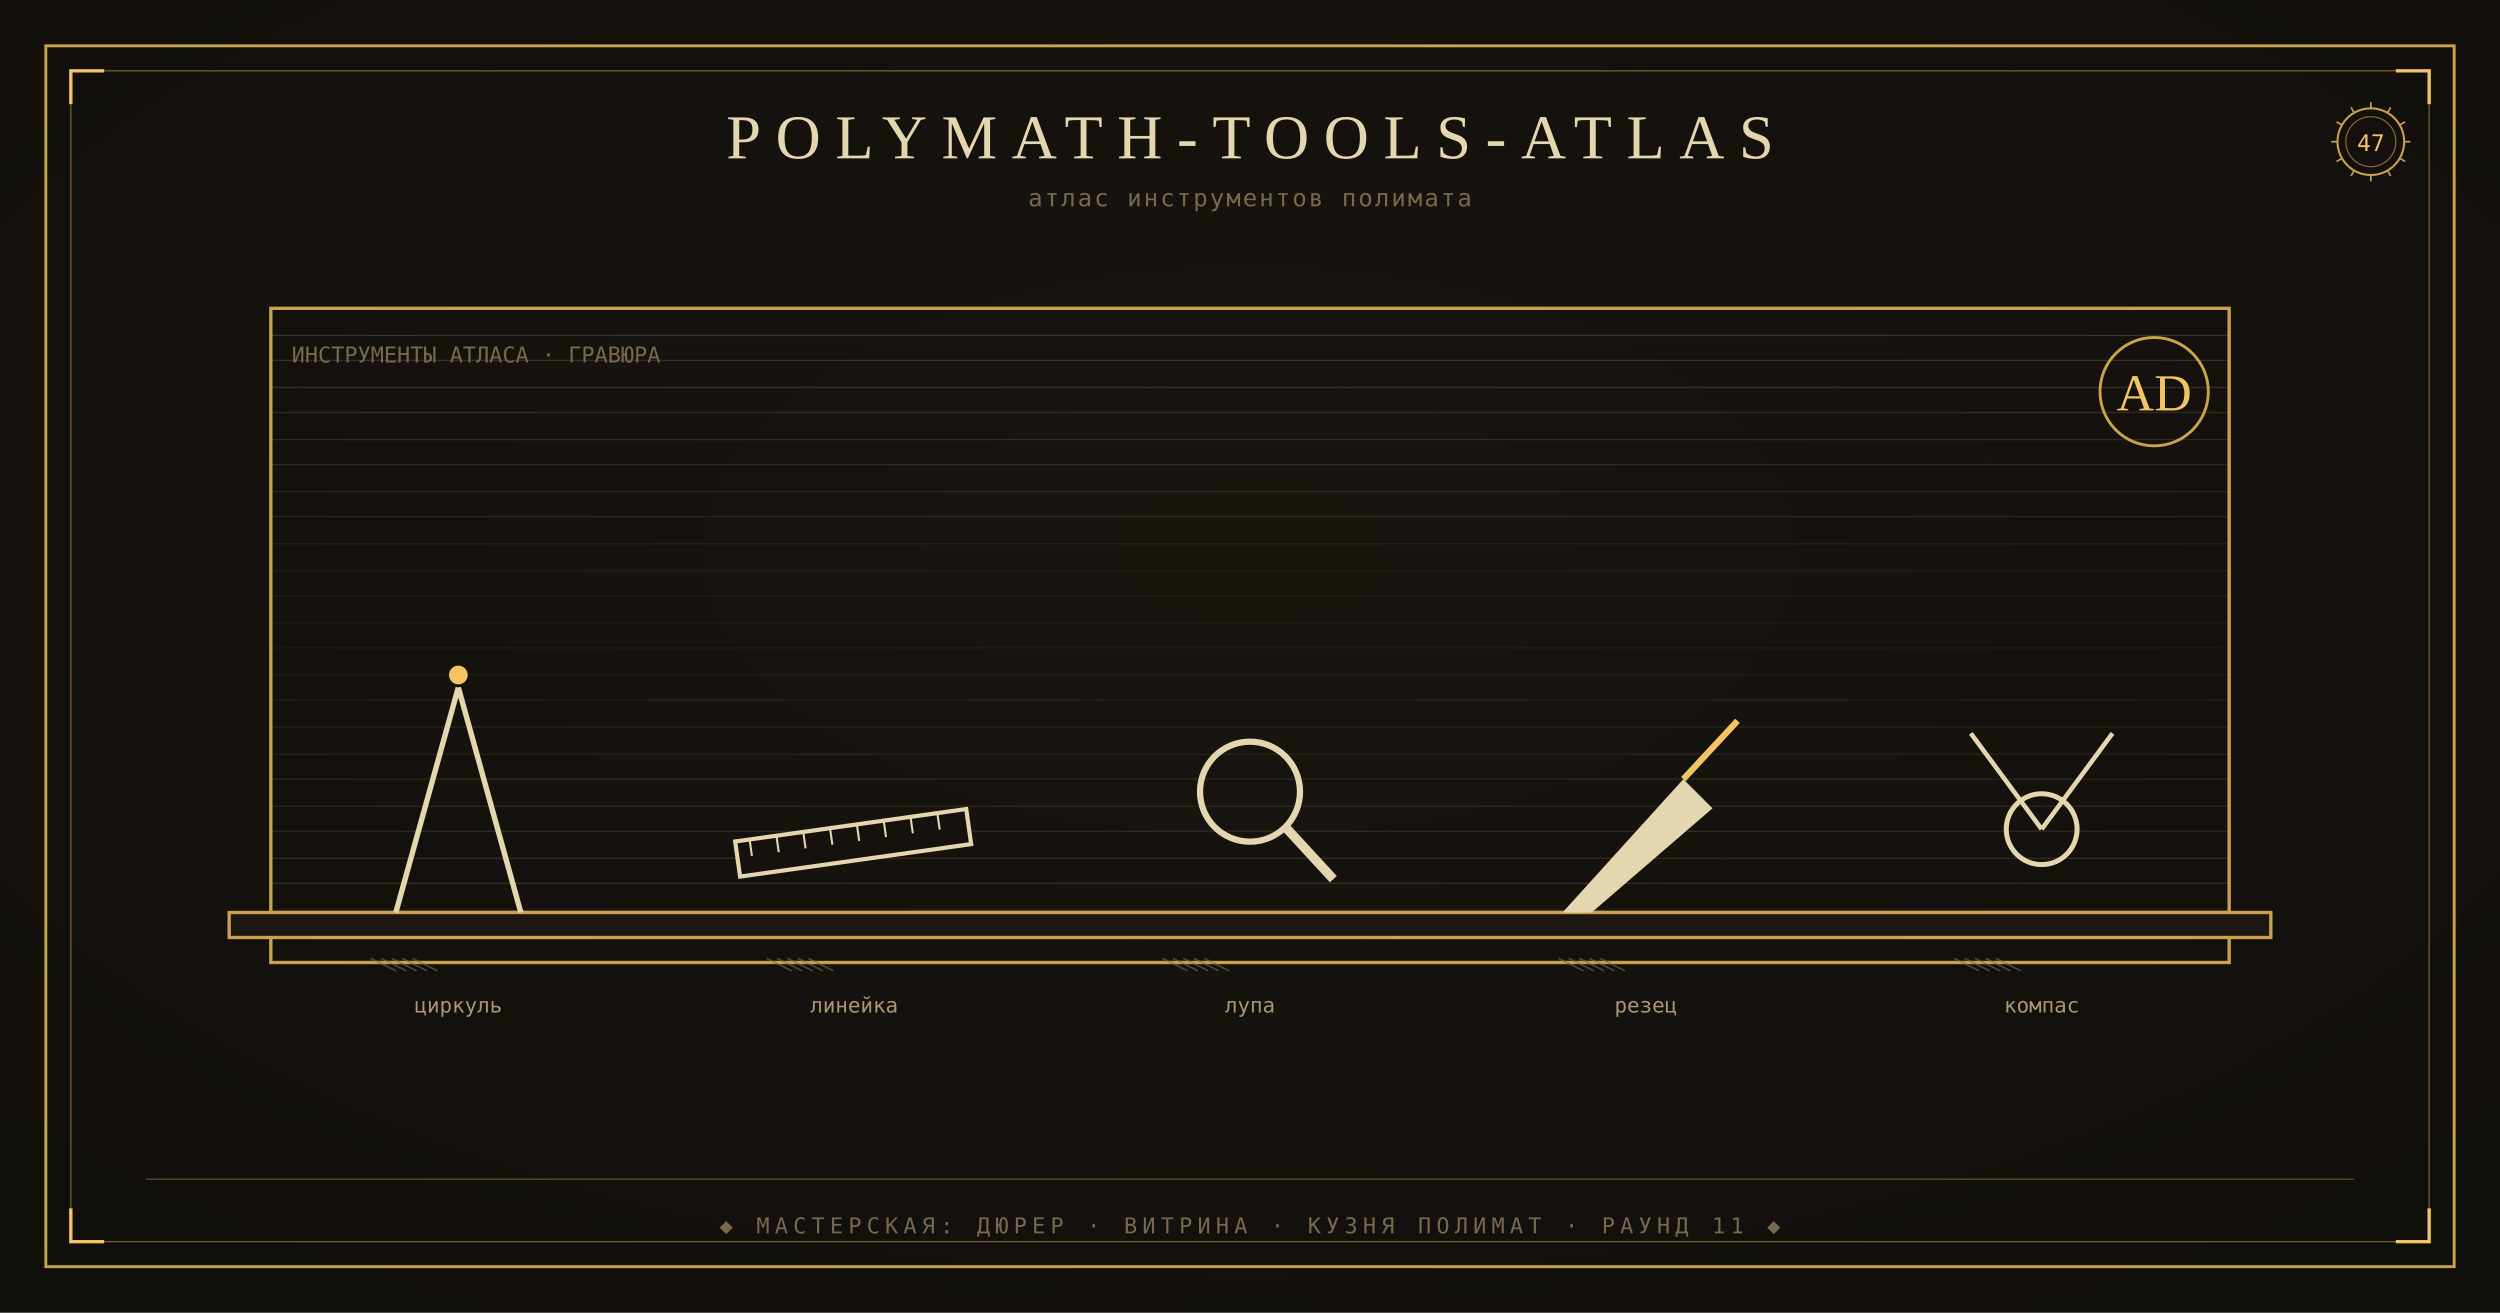
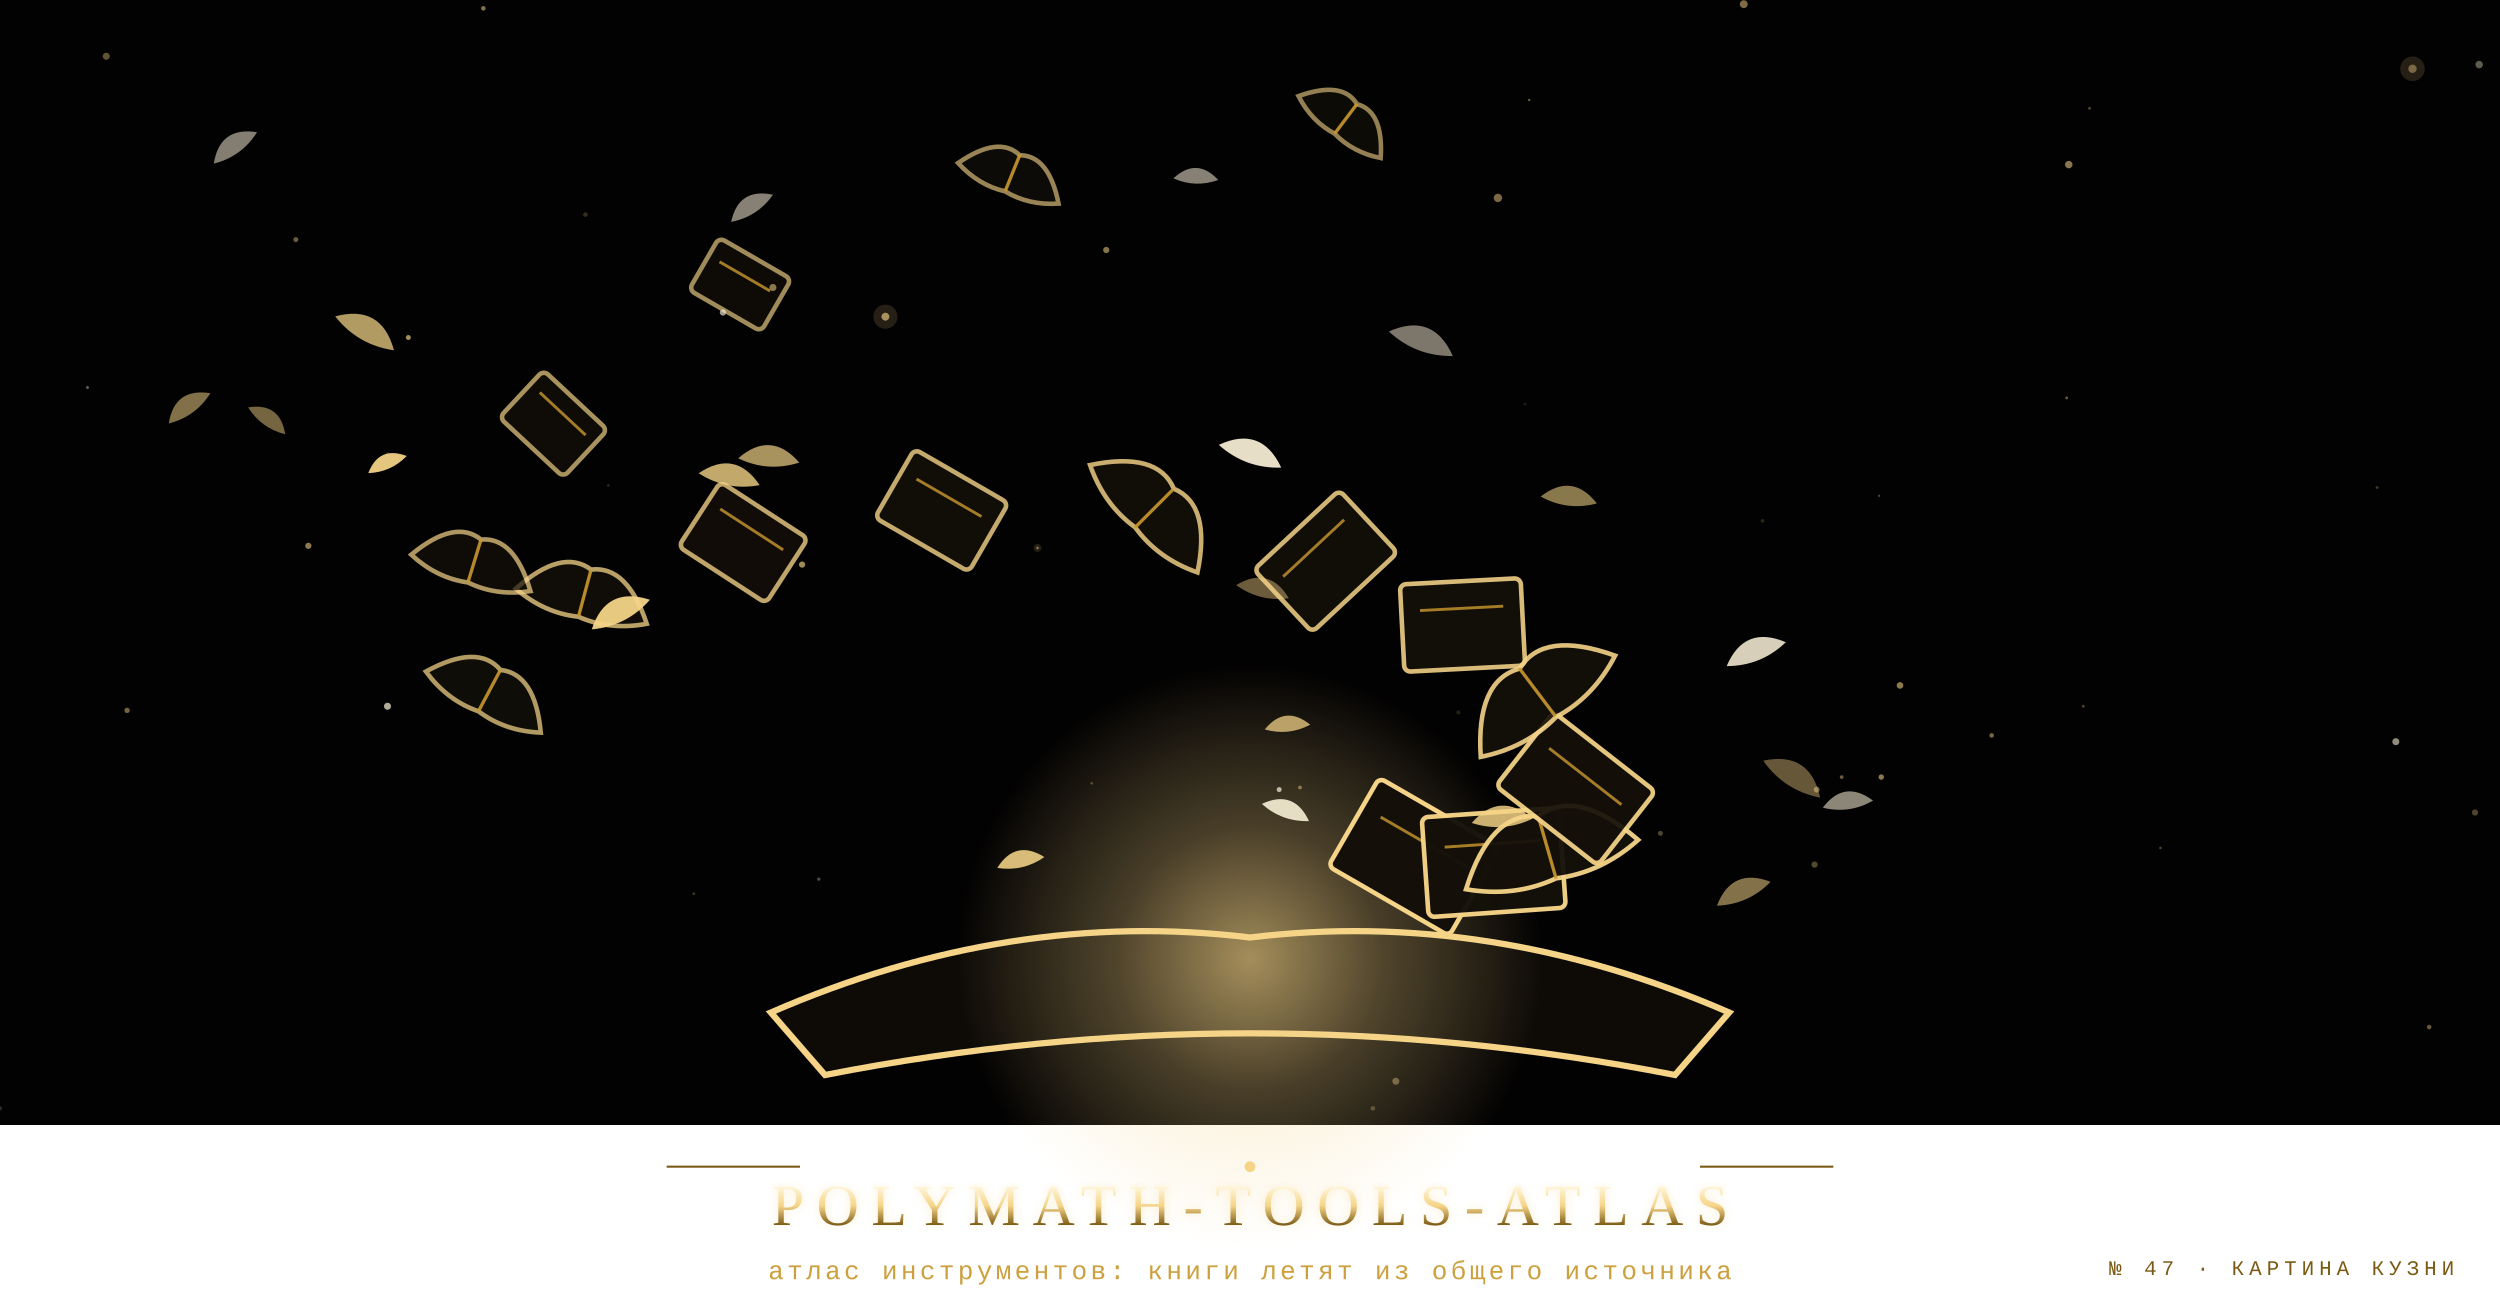
- <svg xmlns="http://www.w3.org/2000/svg" viewBox="0 0 1200 630" width="1200" height="630">
-   <rect width="1200" height="630" fill="#0F0D0A" />
-   <radialGradient id="vig47" cx="0.5" cy="0.42" r="0.95">
-     <stop offset="0" stop-color="#1A1610" />
-     <stop offset="1" stop-color="#0F0D0A" />
-   </radialGradient>
-   <rect width="1200" height="630" fill="url(#vig47)" opacity="0.9" />
-   <rect x="22" y="22" width="1156" height="586" fill="none" stroke="#C9A24B" stroke-width="1.4" />
-   <rect x="34" y="34" width="1132" height="562" fill="none" stroke="#C9A24B" stroke-width="0.6" opacity="0.55" />
-   <path d="M 34 50 L 34 34 L 50 34" fill="none" stroke="#F2C464" stroke-width="1.6" />
-   <path d="M 1166 50 L 1166 34 L 1150 34" fill="none" stroke="#F2C464" stroke-width="1.6" />
-   <path d="M 34 580 L 34 596 L 50 596" fill="none" stroke="#F2C464" stroke-width="1.6" />
-   <path d="M 1166 580 L 1166 596 L 1150 596" fill="none" stroke="#F2C464" stroke-width="1.6" />
-   <text x="600.0" y="76" text-anchor="middle" font-family="Georgia, 'Times New Roman', serif" font-size="30" fill="#E4D6AE" letter-spacing="7">POLYMATH-TOOLS-ATLAS</text>
-   <text x="600.0" y="99" text-anchor="middle" font-family="'Cascadia Mono', ui-monospace, Consolas, monospace" font-size="11.5" fill="#77694C" letter-spacing="1">атлас инструментов полимата</text>
-   <g transform="translate(1138,68)">
-     <circle r="16" fill="none" stroke="#C9A24B" stroke-width="1" />
-     <circle r="12" fill="none" stroke="#C9A24B" stroke-width="0.6" opacity="0.6" />
-     <text y="4.5" text-anchor="middle" font-family="'Cascadia Mono', ui-monospace, Consolas, monospace" font-size="11" fill="#F2C464">47</text>
-     <g stroke="#C9A24B" stroke-width="0.8">
-       <line x1="0" y1="-19" x2="0" y2="-16" transform="rotate(0)" />
-       <line x1="0" y1="-19" x2="0" y2="-16" transform="rotate(30)" />
-       <line x1="0" y1="-19" x2="0" y2="-16" transform="rotate(60)" />
-       <line x1="0" y1="-19" x2="0" y2="-16" transform="rotate(90)" />
-       <line x1="0" y1="-19" x2="0" y2="-16" transform="rotate(120)" />
-       <line x1="0" y1="-19" x2="0" y2="-16" transform="rotate(150)" />
-       <line x1="0" y1="-19" x2="0" y2="-16" transform="rotate(180)" />
-       <line x1="0" y1="-19" x2="0" y2="-16" transform="rotate(210)" />
-       <line x1="0" y1="-19" x2="0" y2="-16" transform="rotate(240)" />
-       <line x1="0" y1="-19" x2="0" y2="-16" transform="rotate(270)" />
-       <line x1="0" y1="-19" x2="0" y2="-16" transform="rotate(300)" />
-       <line x1="0" y1="-19" x2="0" y2="-16" transform="rotate(330)" />
-     </g>
-   </g>
-   <line x1="70" y1="566" x2="1130" y2="566" stroke="#C9A24B" stroke-width="0.5" opacity="0.5" />
-   <text x="600.0" y="592" text-anchor="middle" font-family="'Cascadia Mono', ui-monospace, Consolas, monospace" font-size="10.5" fill="#77694C" letter-spacing="2.5">◆ МАСТЕРСКАЯ: ДЮРЕР · ВИТРИНА · КУЗНЯ ПОЛИМАТ · РАУНД 11 ◆</text>
-   <clipPath id="clip47">
-     <rect x="70" y="118" width="1060" height="404" />
-   </clipPath>
-   <g clip-path="url(#clip47)">
-     <line x1="130" y1="148" x2="1070" y2="148" stroke="#77694C" stroke-width="0.6" opacity="0.40" />
-     <line x1="130" y1="161" x2="1070" y2="161" stroke="#77694C" stroke-width="0.6" opacity="0.38" />
-     <line x1="130" y1="173" x2="1070" y2="173" stroke="#77694C" stroke-width="0.6" opacity="0.35" />
-     <line x1="130" y1="186" x2="1070" y2="186" stroke="#77694C" stroke-width="0.6" opacity="0.33" />
-     <line x1="130" y1="198" x2="1070" y2="198" stroke="#77694C" stroke-width="0.6" opacity="0.30" />
-     <line x1="130" y1="211" x2="1070" y2="211" stroke="#77694C" stroke-width="0.6" opacity="0.28" />
-     <line x1="130" y1="223" x2="1070" y2="223" stroke="#77694C" stroke-width="0.6" opacity="0.26" />
-     <line x1="130" y1="236" x2="1070" y2="236" stroke="#77694C" stroke-width="0.6" opacity="0.23" />
-     <line x1="130" y1="248" x2="1070" y2="248" stroke="#77694C" stroke-width="0.6" opacity="0.21" />
-     <line x1="130" y1="261" x2="1070" y2="261" stroke="#77694C" stroke-width="0.6" opacity="0.18" />
-     <line x1="130" y1="274" x2="1070" y2="274" stroke="#77694C" stroke-width="0.6" opacity="0.16" />
-     <line x1="130" y1="286" x2="1070" y2="286" stroke="#77694C" stroke-width="0.6" opacity="0.14" />
-     <line x1="130" y1="299" x2="1070" y2="299" stroke="#77694C" stroke-width="0.6" opacity="0.11" />
-     <line x1="130" y1="311" x2="1070" y2="311" stroke="#77694C" stroke-width="0.6" opacity="0.11" />
-     <line x1="130" y1="324" x2="1070" y2="324" stroke="#77694C" stroke-width="0.6" opacity="0.14" />
-     <line x1="130" y1="336" x2="1070" y2="336" stroke="#77694C" stroke-width="0.6" opacity="0.16" />
-     <line x1="130" y1="349" x2="1070" y2="349" stroke="#77694C" stroke-width="0.6" opacity="0.18" />
-     <line x1="130" y1="362" x2="1070" y2="362" stroke="#77694C" stroke-width="0.6" opacity="0.21" />
-     <line x1="130" y1="374" x2="1070" y2="374" stroke="#77694C" stroke-width="0.6" opacity="0.23" />
-     <line x1="130" y1="387" x2="1070" y2="387" stroke="#77694C" stroke-width="0.6" opacity="0.26" />
-     <line x1="130" y1="399" x2="1070" y2="399" stroke="#77694C" stroke-width="0.6" opacity="0.28" />
-     <line x1="130" y1="412" x2="1070" y2="412" stroke="#77694C" stroke-width="0.6" opacity="0.30" />
-     <line x1="130" y1="424" x2="1070" y2="424" stroke="#77694C" stroke-width="0.6" opacity="0.33" />
-     <line x1="130" y1="437" x2="1070" y2="437" stroke="#77694C" stroke-width="0.6" opacity="0.35" />
-     <line x1="130" y1="449" x2="1070" y2="449" stroke="#77694C" stroke-width="0.6" opacity="0.38" />
-     <line x1="130" y1="462" x2="1070" y2="462" stroke="#77694C" stroke-width="0.6" opacity="0.40" />
-     <rect x="130" y="148" width="940" height="314" fill="none" stroke="#C9A24B" stroke-width="1.6" />
-     <rect x="110" y="438" width="980" height="12" fill="#1C1712" stroke="#C9A24B" stroke-width="1.6" />
-     <path d="M 220.0 330 L 190.0 438 M 220.0 330 L 250.0 438" stroke="#E4D6AE" stroke-width="2.6" fill="none" />
-     <circle cx="220.0" cy="324" r="4.5" fill="#F2C464" />
-     <line x1="178.0" y1="460" x2="190.0" y2="466" stroke="#77694C" stroke-width="0.8" opacity="0.6" />
-     <line x1="183.0" y1="460" x2="195.0" y2="466" stroke="#77694C" stroke-width="0.8" opacity="0.6" />
-     <line x1="188.0" y1="460" x2="200.0" y2="466" stroke="#77694C" stroke-width="0.8" opacity="0.6" />
-     <line x1="193.0" y1="460" x2="205.0" y2="466" stroke="#77694C" stroke-width="0.8" opacity="0.6" />
-     <line x1="198.0" y1="460" x2="210.0" y2="466" stroke="#77694C" stroke-width="0.8" opacity="0.6" />
-     <text x="220" y="486" text-anchor="middle" font-family="'Cascadia Mono', ui-monospace, Consolas, monospace" font-size="10" fill="#A99872">циркуль</text>
-     <g transform="rotate(-8 410.0 408)">
-       <rect x="354.0" y="396" width="112" height="17" fill="#15120D" stroke="#E4D6AE" stroke-width="2" />
-       <line x1="361.0" y1="396" x2="361.0" y2="404" stroke="#E4D6AE" stroke-width="1" />
-       <line x1="374.0" y1="396" x2="374.0" y2="404" stroke="#E4D6AE" stroke-width="1" />
-       <line x1="387.0" y1="396" x2="387.0" y2="404" stroke="#E4D6AE" stroke-width="1" />
-       <line x1="400.0" y1="396" x2="400.0" y2="404" stroke="#E4D6AE" stroke-width="1" />
-       <line x1="413.0" y1="396" x2="413.0" y2="404" stroke="#E4D6AE" stroke-width="1" />
-       <line x1="426.0" y1="396" x2="426.0" y2="404" stroke="#E4D6AE" stroke-width="1" />
-       <line x1="439.0" y1="396" x2="439.0" y2="404" stroke="#E4D6AE" stroke-width="1" />
-       <line x1="452.0" y1="396" x2="452.0" y2="404" stroke="#E4D6AE" stroke-width="1" />
-     </g>
-     <line x1="368.0" y1="460" x2="380.0" y2="466" stroke="#77694C" stroke-width="0.8" opacity="0.6" />
-     <line x1="373.0" y1="460" x2="385.0" y2="466" stroke="#77694C" stroke-width="0.8" opacity="0.6" />
-     <line x1="378.0" y1="460" x2="390.0" y2="466" stroke="#77694C" stroke-width="0.8" opacity="0.6" />
-     <line x1="383.0" y1="460" x2="395.0" y2="466" stroke="#77694C" stroke-width="0.8" opacity="0.6" />
-     <line x1="388.0" y1="460" x2="400.0" y2="466" stroke="#77694C" stroke-width="0.8" opacity="0.6" />
-     <text x="410" y="486" text-anchor="middle" font-family="'Cascadia Mono', ui-monospace, Consolas, monospace" font-size="10" fill="#A99872">линейка</text>
-     <circle cx="600.0" cy="380" r="24" fill="none" stroke="#E4D6AE" stroke-width="3" />
-     <line x1="617.0" y1="397" x2="640.0" y2="422" stroke="#E4D6AE" stroke-width="4.5" />
-     <line x1="558.0" y1="460" x2="570.0" y2="466" stroke="#77694C" stroke-width="0.8" opacity="0.6" />
-     <line x1="563.0" y1="460" x2="575.0" y2="466" stroke="#77694C" stroke-width="0.8" opacity="0.6" />
-     <line x1="568.0" y1="460" x2="580.0" y2="466" stroke="#77694C" stroke-width="0.8" opacity="0.6" />
-     <line x1="573.0" y1="460" x2="585.0" y2="466" stroke="#77694C" stroke-width="0.8" opacity="0.6" />
-     <line x1="578.0" y1="460" x2="590.0" y2="466" stroke="#77694C" stroke-width="0.8" opacity="0.6" />
-     <text x="600" y="486" text-anchor="middle" font-family="'Cascadia Mono', ui-monospace, Consolas, monospace" font-size="10" fill="#A99872">лупа</text>
-     <path d="M 750.0 438 L 808.0 374 L 822.0 388 L 764.0 438 Z" fill="#E4D6AE" />
-     <line x1="808.0" y1="374" x2="834.0" y2="346" stroke="#F2C464" stroke-width="3" />
-     <line x1="748.0" y1="460" x2="760.0" y2="466" stroke="#77694C" stroke-width="0.8" opacity="0.6" />
-     <line x1="753.0" y1="460" x2="765.0" y2="466" stroke="#77694C" stroke-width="0.8" opacity="0.6" />
-     <line x1="758.0" y1="460" x2="770.0" y2="466" stroke="#77694C" stroke-width="0.8" opacity="0.6" />
-     <line x1="763.0" y1="460" x2="775.0" y2="466" stroke="#77694C" stroke-width="0.8" opacity="0.6" />
-     <line x1="768.0" y1="460" x2="780.0" y2="466" stroke="#77694C" stroke-width="0.8" opacity="0.6" />
-     <text x="790" y="486" text-anchor="middle" font-family="'Cascadia Mono', ui-monospace, Consolas, monospace" font-size="10" fill="#A99872">резец</text>
-     <circle cx="980.0" cy="398" r="17" fill="none" stroke="#E4D6AE" stroke-width="2.4" />
-     <line x1="980.0" y1="398" x2="1014.0" y2="352" stroke="#E4D6AE" stroke-width="2.2" />
-     <line x1="980.0" y1="398" x2="946.0" y2="352" stroke="#E4D6AE" stroke-width="2.2" />
-     <line x1="938.0" y1="460" x2="950.0" y2="466" stroke="#77694C" stroke-width="0.8" opacity="0.6" />
-     <line x1="943.0" y1="460" x2="955.0" y2="466" stroke="#77694C" stroke-width="0.8" opacity="0.6" />
-     <line x1="948.0" y1="460" x2="960.0" y2="466" stroke="#77694C" stroke-width="0.8" opacity="0.6" />
-     <line x1="953.0" y1="460" x2="965.0" y2="466" stroke="#77694C" stroke-width="0.8" opacity="0.6" />
-     <line x1="958.0" y1="460" x2="970.0" y2="466" stroke="#77694C" stroke-width="0.8" opacity="0.6" />
-     <text x="980" y="486" text-anchor="middle" font-family="'Cascadia Mono', ui-monospace, Consolas, monospace" font-size="10" fill="#A99872">компас</text>
-     <circle cx="1034" cy="188" r="26" fill="none" stroke="#C9A24B" stroke-width="1.4" />
-     <text x="1034" y="197" text-anchor="middle" font-family="Georgia, 'Times New Roman', serif" font-size="25" fill="#F2C464">AD</text>
-     <text x="140" y="174" font-family="'Cascadia Mono', ui-monospace, Consolas, monospace" font-size="10.5" fill="#77694C">ИНСТРУМЕНТЫ АТЛАСА · ГРАВЮРА</text>
-   </g>
+ <svg xmlns="http://www.w3.org/2000/svg" viewBox="0 0 1200 630" width="1200" height="630" role="img">
+   <defs>
+     <linearGradient id="bg" x1="0" y1="0" x2="0" y2="1">
+       <stop offset="0" stop-color="#030202" />
+       <stop offset=".55" stop-color="#0A0705" />
+       <stop offset="1" stop-color="#060403" />
+     </linearGradient>
+     <radialGradient id="vig" cx=".5" cy=".46" r=".75">
+       <stop offset=".55" stop-color="#000" stop-opacity="0" />
+       <stop offset="1" stop-color="#000" stop-opacity=".82" />
+     </radialGradient>
+   </defs>
+   <rect width="1200" height="540" fill="url(#bg)" />
+   <defs>
+     <radialGradient id="gl">
+       <stop offset="0" stop-color="#F5D488" stop-opacity="0.65" />
+       <stop offset=".45" stop-color="#F5D488" stop-opacity="0.29" />
+       <stop offset="1" stop-color="#F5D488" stop-opacity="0" />
+     </radialGradient>
+     <radialGradient id="pg">
+       <stop offset="0" stop-color="#FFF6DC" stop-opacity="0.8" />
+       <stop offset=".45" stop-color="#FFF6DC" stop-opacity="0.36" />
+       <stop offset="1" stop-color="#FFF6DC" stop-opacity="0" />
+     </radialGradient>
+   </defs>
+   <rect width="1200" height="540" fill="#040302" />
+   <rect width="1200" height="540" filter="url(#neb)" opacity=".2" />
+   <path d="M370 486 Q 485 436 600 450 Q 715 436 830 486 L804 516 Q 600 476 396 516 Z" fill="#0E0B07" stroke="#F5D488" stroke-width="3" />
+   <circle cx="600.0" cy="460.0" r="140.0" fill="url(#gl)" />
+   <g transform="translate(679 412) rotate(30)">
+     <rect x="-34" y="-25" width="67" height="49" rx="3" fill="#141009" stroke="#F5D488" stroke-width="2.2" opacity="1.00" />
+     <line x1="-24" y1="-9" x2="24" y2="-9" stroke="#C9982E" stroke-width="1.4" opacity=".8" />
+   </g>
+   <g transform="translate(717 414) rotate(-4)">
+     <rect x="-33" y="-24" width="66" height="48" rx="3" fill="#141009" stroke="#F5D488" stroke-width="2.2" opacity="0.97" />
+     <line x1="-23" y1="-9" x2="23" y2="-9" stroke="#C9982E" stroke-width="1.4" opacity=".8" />
+   </g>
+   <g transform="translate(745 415) rotate(-16)">
+     <path d="M-42.987 0 Q -21.494 -32.67 0 -24.073 Q 21.494 -32.67 42.987 0 Q 21.494 10.317 0 6.878 Q -21.494 10.317 -42.987 0 Z" fill="#141009" stroke="#F5D488" stroke-width="2.2" opacity="0.95" />
+     <line x1="0" y1="-24" x2="0" y2="7" stroke="#C9982E" stroke-width="1.6" opacity=".9" />
+   </g>
+   <g transform="translate(756 379) rotate(38)">
+     <rect x="-31" y="-23" width="62" height="45" rx="3" fill="#141009" stroke="#F5D488" stroke-width="2.2" opacity="0.93" />
+     <line x1="-22" y1="-8" x2="22" y2="-8" stroke="#C9982E" stroke-width="1.4" opacity=".8" />
+   </g>
+   <g transform="translate(743 339) rotate(-37)">
+     <path d="M-40.375 0 Q -20.188 -30.685 0 -22.61 Q 20.188 -30.685 40.375 0 Q 20.188 9.69 0 6.46 Q -20.188 9.69 -40.375 0 Z" fill="#141009" stroke="#F5D488" stroke-width="2.2" opacity="0.90" />
+     <line x1="0" y1="-23" x2="0" y2="6" stroke="#C9982E" stroke-width="1.6" opacity=".9" />
+   </g>
+   <g transform="translate(702 300) rotate(-3)">
+     <rect x="-29" y="-21" width="58" height="42" rx="3" fill="#141009" stroke="#F5D488" stroke-width="2.2" opacity="0.88" />
+     <line x1="-20" y1="-8" x2="20" y2="-8" stroke="#C9982E" stroke-width="1.4" opacity=".8" />
+   </g>
+   <g transform="translate(636 269) rotate(-43)">
+     <rect x="-28" y="-20" width="56" height="41" rx="3" fill="#141009" stroke="#F5D488" stroke-width="2.2" opacity="0.85" />
+     <line x1="-20" y1="-8" x2="20" y2="-8" stroke="#C9982E" stroke-width="1.4" opacity=".8" />
+   </g>
+   <g transform="translate(549 249) rotate(45)">
+     <path d="M-36.456 0 Q -18.228 -27.707 0 -20.416 Q 18.228 -27.707 36.456 0 Q 18.228 8.749 0 5.833 Q -18.228 8.749 -36.456 0 Z" fill="#141009" stroke="#F5D488" stroke-width="2.2" opacity="0.82" />
+     <line x1="0" y1="-20" x2="0" y2="6" stroke="#C9982E" stroke-width="1.6" opacity=".9" />
+   </g>
+   <g transform="translate(452 245) rotate(30)">
+     <rect x="-26" y="-19" width="52" height="38" rx="3" fill="#141009" stroke="#F5D488" stroke-width="2.2" opacity="0.80" />
+     <line x1="-18" y1="-7" x2="18" y2="-7" stroke="#C9982E" stroke-width="1.4" opacity=".8" />
+   </g>
+   <g transform="translate(357 260) rotate(33)">
+     <rect x="-25" y="-18" width="50" height="37" rx="3" fill="#141009" stroke="#F5D488" stroke-width="2.2" opacity="0.78" />
+     <line x1="-18" y1="-7" x2="18" y2="-7" stroke="#C9982E" stroke-width="1.4" opacity=".8" />
+   </g>
+   <g transform="translate(279 291) rotate(15)">
+     <path d="M-32.538 0 Q -16.269 -24.729 0 -18.221 Q 16.269 -24.729 32.538 0 Q 16.269 7.809 0 5.206 Q -16.269 7.809 -32.538 0 Z" fill="#141009" stroke="#F5D488" stroke-width="2.2" opacity="0.75" />
+     <line x1="0" y1="-18" x2="0" y2="5" stroke="#C9982E" stroke-width="1.6" opacity=".9" />
+   </g>
+   <g transform="translate(232 337) rotate(28)">
+     <path d="M-31.231 0 Q -15.616 -23.736 0 -17.489 Q 15.616 -23.736 31.231 0 Q 15.616 7.495 0 4.997 Q -15.616 7.495 -31.231 0 Z" fill="#141009" stroke="#F5D488" stroke-width="2.2" opacity="0.72" />
+     <line x1="0" y1="-17" x2="0" y2="5" stroke="#C9982E" stroke-width="1.6" opacity=".9" />
+   </g>
+   <g transform="translate(226 275) rotate(17)">
+     <path d="M-29.925 0 Q -14.962 -22.743 0 -16.758 Q 14.962 -22.743 29.925 0 Q 14.962 7.182 0 4.788 Q -14.962 7.182 -29.925 0 Z" fill="#141009" stroke="#F5D488" stroke-width="2.2" opacity="0.70" />
+     <line x1="0" y1="-17" x2="0" y2="5" stroke="#C9982E" stroke-width="1.6" opacity=".9" />
+   </g>
+   <g transform="translate(266 203) rotate(43)">
+     <rect x="-21" y="-15" width="42" height="31" rx="3" fill="#141009" stroke="#F5D488" stroke-width="2.2" opacity="0.68" />
+     <line x1="-15" y1="-6" x2="15" y2="-6" stroke="#C9982E" stroke-width="1.4" opacity=".8" />
+   </g>
+   <g transform="translate(355 137) rotate(30)">
+     <rect x="-20" y="-15" width="40" height="29" rx="3" fill="#141009" stroke="#F5D488" stroke-width="2.2" opacity="0.65" />
+     <line x1="-14" y1="-5" x2="14" y2="-5" stroke="#C9982E" stroke-width="1.4" opacity=".8" />
+   </g>
+   <g transform="translate(484 88) rotate(22)">
+     <path d="M-26.006 0 Q -13.003 -19.765 0 -14.563 Q 13.003 -19.765 26.006 0 Q 13.003 6.241 0 4.161 Q -13.003 6.241 -26.006 0 Z" fill="#141009" stroke="#F5D488" stroke-width="2.2" opacity="0.62" />
+     <line x1="0" y1="-15" x2="0" y2="4" stroke="#C9982E" stroke-width="1.6" opacity=".9" />
+   </g>
+   <g transform="translate(643 61) rotate(37)">
+     <path d="M-24.7 0 Q -12.35 -18.772 0 -13.832 Q 12.35 -18.772 24.7 0 Q 12.35 5.928 0 3.952 Q -12.35 5.928 -24.7 0 Z" fill="#141009" stroke="#F5D488" stroke-width="2.2" opacity="0.60" />
+     <line x1="0" y1="-14" x2="0" y2="4" stroke="#C9982E" stroke-width="1.6" opacity=".9" />
+   </g>
+   <g transform="translate(175 160) rotate(30)" opacity="0.72">
+     <path d="M-16.288 0 Q 0 -16.288 16.288 0 Q 0 6.515 -16.288 0 Z" fill="#F5D488" />
+   </g>
+   <g transform="translate(600 219) rotate(20)" opacity="0.90">
+     <path d="M-15.955 0 Q 0 -15.955 15.955 0 Q 0 6.382 -15.955 0 Z" fill="#FFF6DC" />
+   </g>
+   <g transform="translate(843 314) rotate(-22)" opacity="0.84">
+     <path d="M-15.319 0 Q 0 -15.319 15.319 0 Q 0 6.128 -15.319 0 Z" fill="#FFF6DC" />
+   </g>
+   <g transform="translate(490 414) rotate(-13)" opacity="0.87">
+     <path d="M-11.611 0 Q 0 -11.611 11.611 0 Q 0 4.645 -11.611 0 Z" fill="#F5D488" />
+   </g>
+   <g transform="translate(606 284) rotate(14)" opacity="0.43">
+     <path d="M-13.036 0 Q 0 -13.036 13.036 0 Q 0 5.214 -13.036 0 Z" fill="#F5D488" />
+   </g>
+   <g transform="translate(837 429) rotate(-24)" opacity="0.53">
+     <path d="M-14.095 0 Q 0 -14.095 14.095 0 Q 0 5.638 -14.095 0 Z" fill="#F5D488" />
+   </g>
+   <g transform="translate(574 86) rotate(2)" opacity="0.52">
+     <path d="M-10.771 0 Q 0 -10.771 10.771 0 Q 0 4.308 -10.771 0 Z" fill="#FFF6DC" />
+   </g>
+   <g transform="translate(618 349) rotate(-6)" opacity="0.73">
+     <path d="M-10.983 0 Q 0 -10.983 10.983 0 Q 0 4.393 -10.983 0 Z" fill="#F5D488" />
+   </g>
+   <g transform="translate(350 230) rotate(11)" opacity="0.79">
+     <path d="M-14.912 0 Q 0 -14.912 14.912 0 Q 0 5.965 -14.912 0 Z" fill="#F5D488" />
+   </g>
+   <g transform="translate(113 71) rotate(-36)" opacity="0.51">
+     <path d="M-12.832 0 Q 0 -12.832 12.832 0 Q 0 5.133 -12.832 0 Z" fill="#FFF6DC" />
+   </g>
+   <g transform="translate(721 394) rotate(-4)" opacity="0.82">
+     <path d="M-14.597 0 Q 0 -14.597 14.597 0 Q 0 5.839 -14.597 0 Z" fill="#F5D488" />
+   </g>
+   <g transform="translate(682 165) rotate(21)" opacity="0.48">
+     <path d="M-16.441 0 Q 0 -16.441 16.441 0 Q 0 6.576 -16.441 0 Z" fill="#FFF6DC" />
+   </g>
+   <g transform="translate(128 202) rotate(36)" opacity="0.47">
+     <path d="M-11.001 0 Q 0 -11.001 11.001 0 Q 0 4.4 -11.001 0 Z" fill="#F5D488" />
+   </g>
+   <g transform="translate(361 100) rotate(-33)" opacity="0.52">
+     <path d="M-11.983 0 Q 0 -11.983 11.983 0 Q 0 4.793 -11.983 0 Z" fill="#FFF6DC" />
+   </g>
+   <g transform="translate(369 221) rotate(4)" opacity="0.68">
+     <path d="M-14.689 0 Q 0 -14.689 14.689 0 Q 0 5.876 -14.689 0 Z" fill="#F5D488" />
+   </g>
+   <g transform="translate(887 386) rotate(-8)" opacity="0.54">
+     <path d="M-12.175 0 Q 0 -12.175 12.175 0 Q 0 4.87 -12.175 0 Z" fill="#FFF6DC" />
+   </g>
+   <g transform="translate(753 240) rotate(7)" opacity="0.56">
+     <path d="M-13.588 0 Q 0 -13.588 13.588 0 Q 0 5.435 -13.588 0 Z" fill="#F5D488" />
+   </g>
+   <g transform="translate(91 196) rotate(-36)" opacity="0.52">
+     <path d="M-12.356 0 Q 0 -12.356 12.356 0 Q 0 4.942 -12.356 0 Z" fill="#F5D488" />
+   </g>
+   <g transform="translate(860 374) rotate(33)" opacity="0.41">
+     <path d="M-16.28 0 Q 0 -16.28 16.28 0 Q 0 6.512 -16.28 0 Z" fill="#F5D488" />
+   </g>
+   <g transform="translate(617 390) rotate(20)" opacity="0.87">
+     <path d="M-12.055 0 Q 0 -12.055 12.055 0 Q 0 4.822 -12.055 0 Z" fill="#FFF6DC" />
+   </g>
+   <g transform="translate(186 223) rotate(-24)" opacity="0.93">
+     <path d="M-10.095 0 Q 0 -10.095 10.095 0 Q 0 4.038 -10.095 0 Z" fill="#F5D488" />
+   </g>
+   <g transform="translate(298 295) rotate(-27)" opacity="0.94">
+     <path d="M-15.667 0 Q 0 -15.667 15.667 0 Q 0 6.267 -15.667 0 Z" fill="#F5D488" />
+   </g>
+   <circle cx="148" cy="262" r="1.5" fill="#F5D488" opacity="0.57" />
+   <circle cx="670" cy="519" r="1.7" fill="#F5D488" opacity="0.39" />
+   <circle cx="1141" cy="234" r="0.7" fill="#F5D488" opacity="0.25" />
+   <circle cx="992" cy="191" r="0.7" fill="#F5D488" opacity="0.41" />
+   <circle cx="524" cy="376" r="0.6" fill="#F5D488" opacity="0.32" />
+   <circle cx="884" cy="373" r="0.9" fill="#F5D488" opacity="0.43" />
+   <circle cx="385" cy="271" r="1.5" fill="#F5D488" opacity="0.64" />
+   <circle cx="142" cy="115" r="1.2" fill="#F5D488" opacity="0.42" />
+   <circle cx="347" cy="150" r="1.5" fill="#FFF6DC" opacity="0.64" />
+   <circle cx="498" cy="263" r="1.9" fill="#F5D488" opacity=".14" />
+   <circle cx="498" cy="263" r="0.6" fill="#F5D488" opacity="0.53" />
+   <circle cx="903" cy="373" r="1.3" fill="#F5D488" opacity="0.57" />
+   <circle cx="51" cy="27" r="1.7" fill="#F5D488" opacity="0.39" />
+   <circle cx="956" cy="353" r="1.1" fill="#F5D488" opacity="0.47" />
+   <circle cx="1003" cy="52" r="0.7" fill="#F5D488" opacity="0.32" />
+   <circle cx="871" cy="415" r="1.5" fill="#F5D488" opacity="0.33" />
+   <circle cx="196" cy="162" r="1.2" fill="#F5D488" opacity="0.66" />
+   <circle cx="0" cy="532" r="1.0" fill="#FFF6DC" opacity="0.17" />
+   <circle cx="281" cy="103" r="1.1" fill="#F5D488" opacity="0.21" />
+   <circle cx="333" cy="429" r="0.7" fill="#F5D488" opacity="0.23" />
+   <circle cx="624" cy="378" r="0.9" fill="#F5D488" opacity="0.48" />
+   <circle cx="1166" cy="493" r="1.1" fill="#F5D488" opacity="0.41" />
+   <circle cx="614" cy="379" r="1.2" fill="#FFF6DC" opacity="0.69" />
+   <circle cx="837" cy="2" r="1.9" fill="#F5D488" opacity="0.50" />
+   <circle cx="393" cy="422" r="0.8" fill="#FFF6DC" opacity="0.31" />
+   <circle cx="1190" cy="31" r="1.8" fill="#FFF6DC" opacity="0.36" />
+   <circle cx="912" cy="329" r="1.6" fill="#F5D488" opacity="0.57" />
+   <circle cx="186" cy="339" r="1.7" fill="#FFF6DC" opacity="0.69" />
+   <circle cx="797" cy="400" r="1.2" fill="#F5D488" opacity="0.32" />
+   <circle cx="1150" cy="356" r="1.7" fill="#FFF6DC" opacity="0.56" />
+   <circle cx="719" cy="95" r="2.0" fill="#F5D488" opacity="0.49" />
+   <circle cx="659" cy="532" r="1.1" fill="#F5D488" opacity="0.27" />
+   <circle cx="1188" cy="390" r="1.5" fill="#F5D488" opacity="0.31" />
+   <circle cx="700" cy="342" r="1.0" fill="#F5D488" opacity="0.14" />
+   <circle cx="42" cy="186" r="0.7" fill="#FFF6DC" opacity="0.39" />
+   <circle cx="1158" cy="33" r="5.9" fill="#F5D488" opacity=".14" />
+   <circle cx="1158" cy="33" r="2.0" fill="#F5D488" opacity="0.41" />
+   <circle cx="425" cy="152" r="5.8" fill="#F5D488" opacity=".14" />
+   <circle cx="425" cy="152" r="1.9" fill="#F5D488" opacity="0.63" />
+   <circle cx="902" cy="238" r="0.5" fill="#F5D488" opacity="0.37" />
+   <circle cx="1000" cy="339" r="0.7" fill="#F5D488" opacity="0.30" />
+   <circle cx="1037" cy="407" r="0.6" fill="#F5D488" opacity="0.32" />
+   <circle cx="232" cy="4" r="1.1" fill="#F5D488" opacity="0.52" />
+   <circle cx="872" cy="379" r="1.4" fill="#F5D488" opacity="0.47" />
+   <circle cx="186" cy="218" r="1.0" fill="#F5D488" opacity="0.16" />
+   <circle cx="734" cy="48" r="0.6" fill="#F5D488" opacity="0.41" />
+   <circle cx="531" cy="120" r="1.5" fill="#F5D488" opacity="0.54" />
+   <circle cx="292" cy="233" r="0.6" fill="#FFF6DC" opacity="0.17" />
+   <circle cx="61" cy="341" r="1.3" fill="#F5D488" opacity="0.46" />
+   <circle cx="993" cy="79" r="1.8" fill="#F5D488" opacity="0.55" />
+   <circle cx="846" cy="250" r="0.9" fill="#F5D488" opacity="0.17" />
+   <circle cx="371" cy="138" r="1.7" fill="#F5D488" opacity="0.55" />
+   <circle cx="732" cy="194" r="0.7" fill="#F5D488" opacity="0.12" />
+   <linearGradient id="gtxt" x1="0" y1="0" x2="0" y2="1">
+     <stop offset="0" stop-color="#FFF6DC" />
+     <stop offset=".5" stop-color="#F5D488" />
+     <stop offset="1" stop-color="#7A5A14" />
+   </linearGradient>
+   <filter id="soft">
+     <feGaussianBlur stdDeviation="2.2" />
+   </filter>
+   <line x1="320" y1="560" x2="384" y2="560" stroke="#7A5A14" stroke-width="1" />
+   <circle cx="600" cy="560" r="2.6" fill="#F5D488" />
+   <line x1="816" y1="560" x2="880" y2="560" stroke="#7A5A14" stroke-width="1" />
+   <text x="600.0" y="588" text-anchor="middle" font-family="Georgia,'Times New Roman',serif" font-size="28" letter-spacing="6" fill="#F5D488" opacity=".38" filter="url(#soft)">POLYMATH-TOOLS-ATLAS</text>
+   <text x="600.0" y="588" text-anchor="middle" font-family="Georgia,'Times New Roman',serif" font-size="28" letter-spacing="6" fill="url(#gtxt)">POLYMATH-TOOLS-ATLAS</text>
+   <text x="600.0" y="614" text-anchor="middle" font-family="ui-monospace,'Cascadia Mono',Consolas,'Courier New',monospace" font-size="12.5" letter-spacing="1.6" fill="#C9982E" opacity=".92">атлас инструментов: книги летят из общего источника</text>
+   <text x="1178" y="612" text-anchor="end" font-family="ui-monospace,'Cascadia Mono',Consolas,'Courier New',monospace" font-size="10" letter-spacing="2.4" fill="#7A5A14">№ 47 · КАРТИНА КУЗНИ</text>
</svg>
